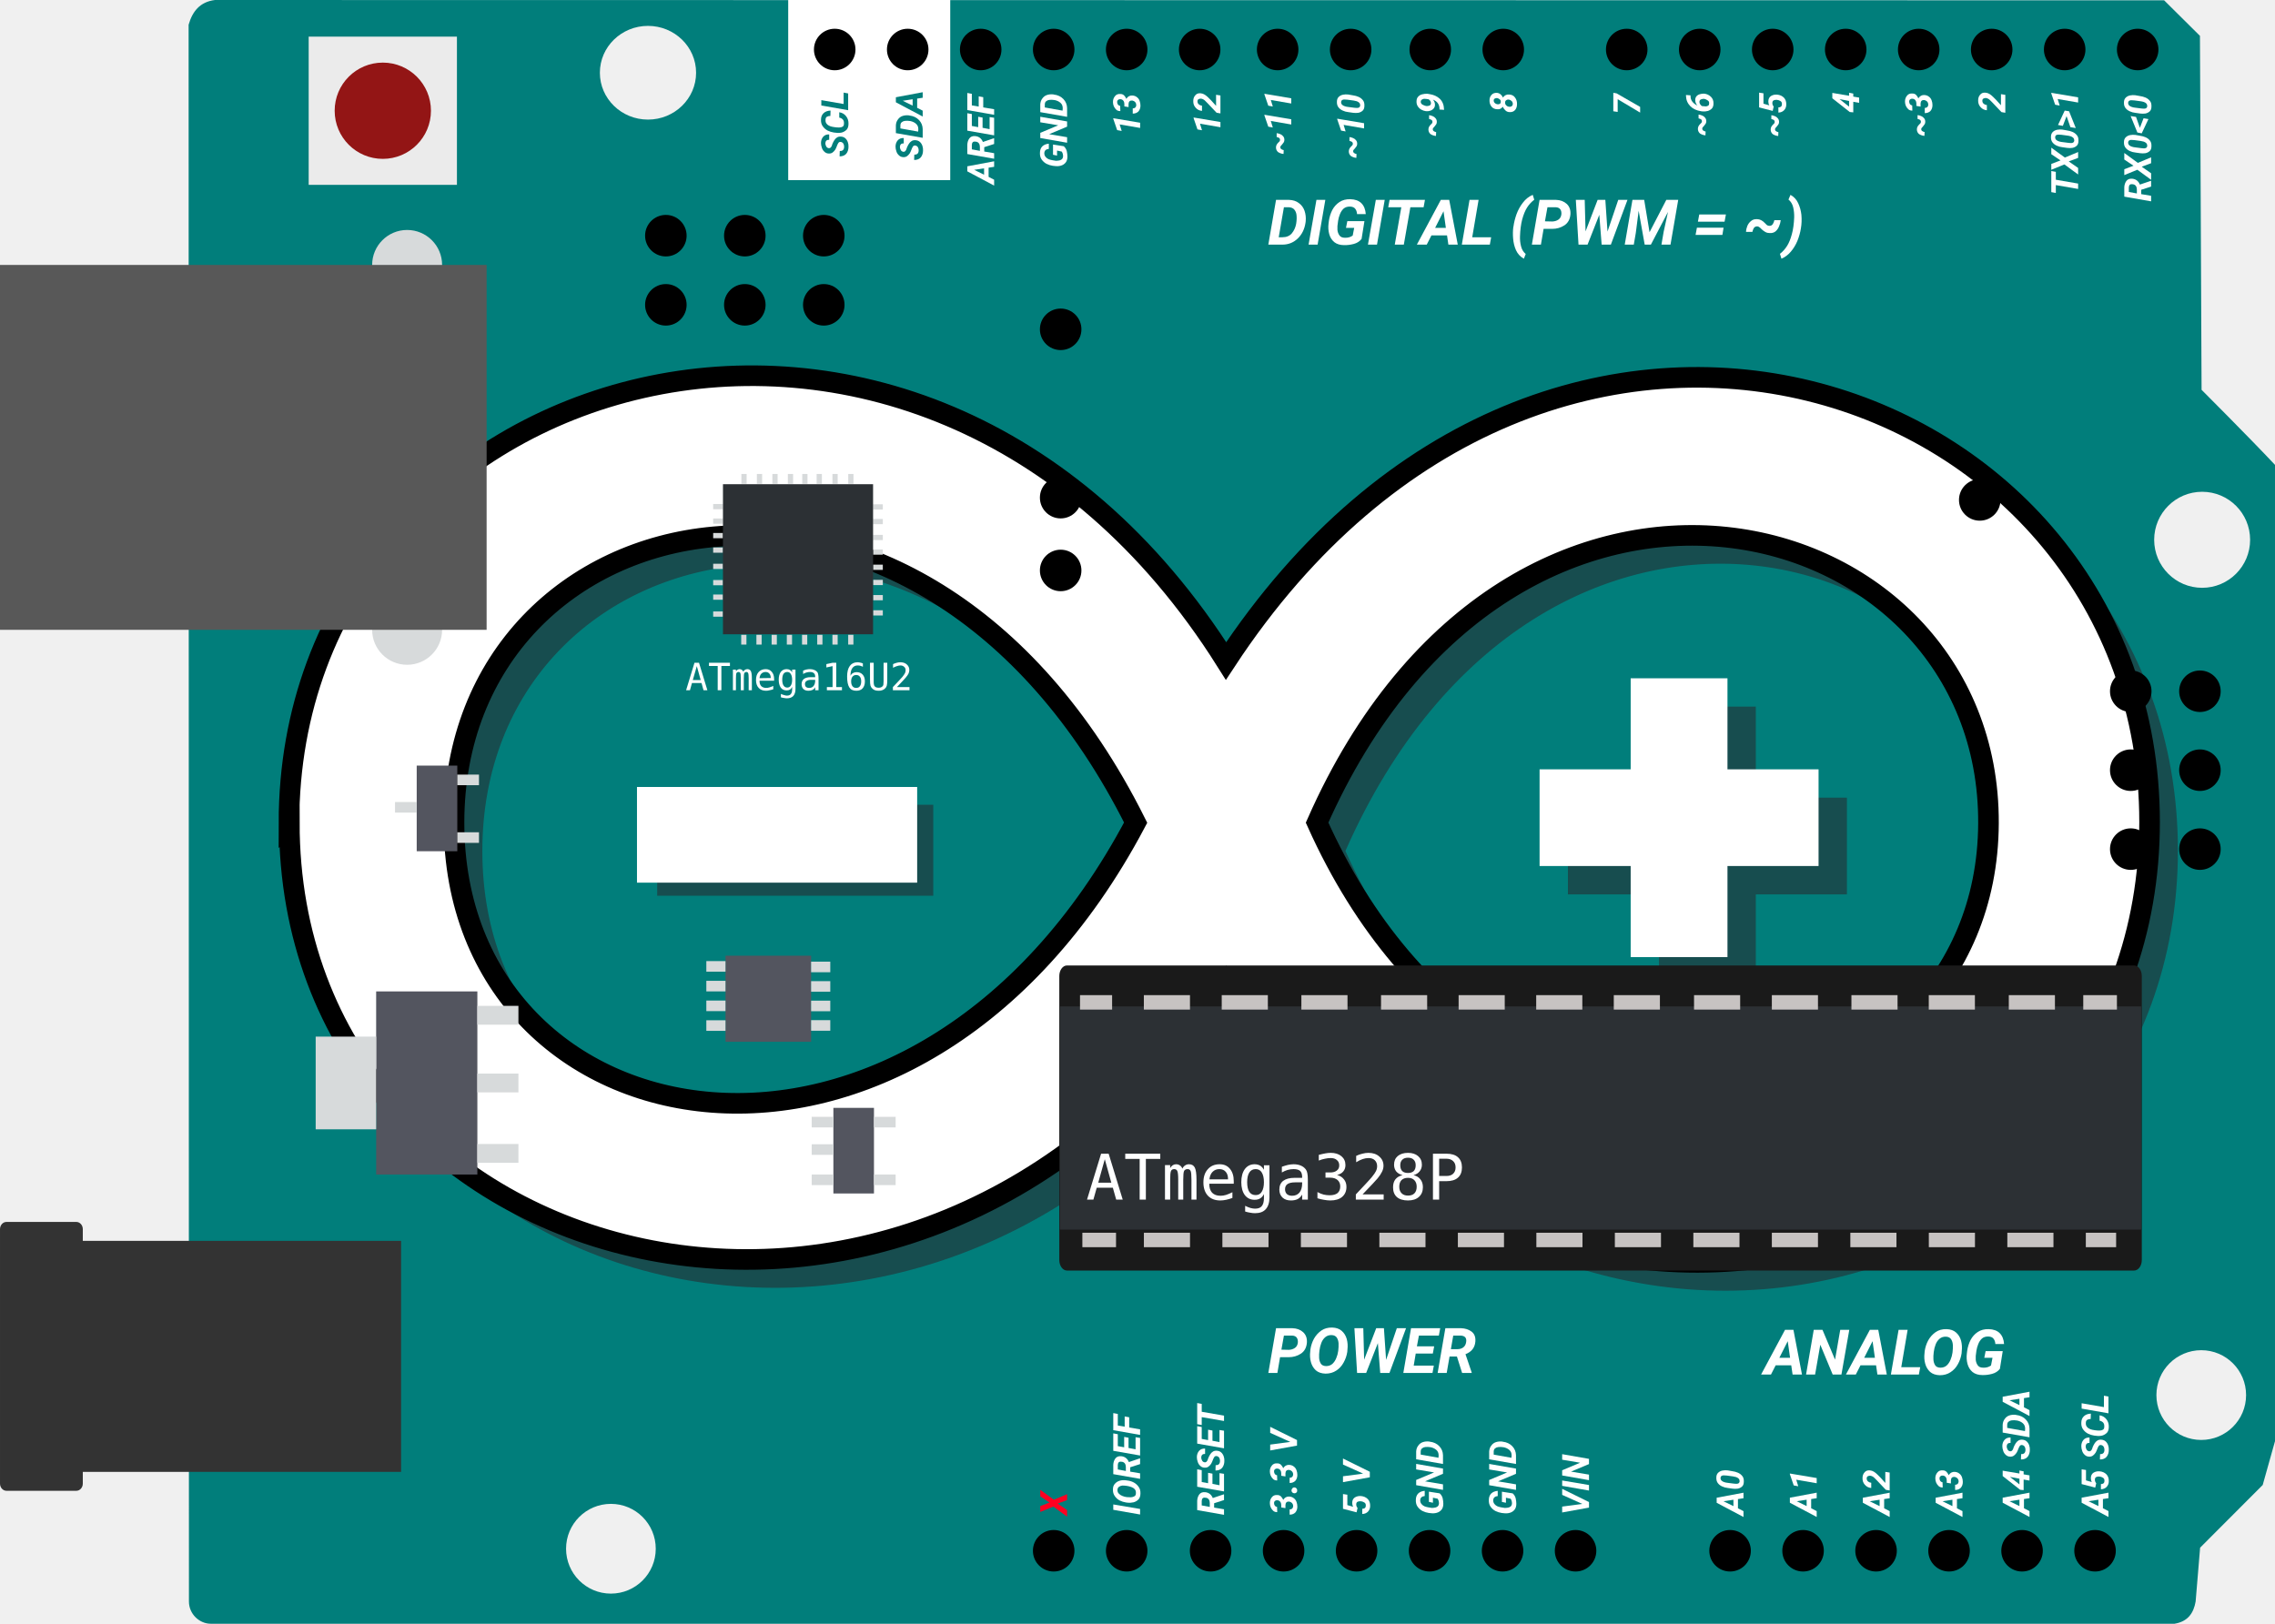
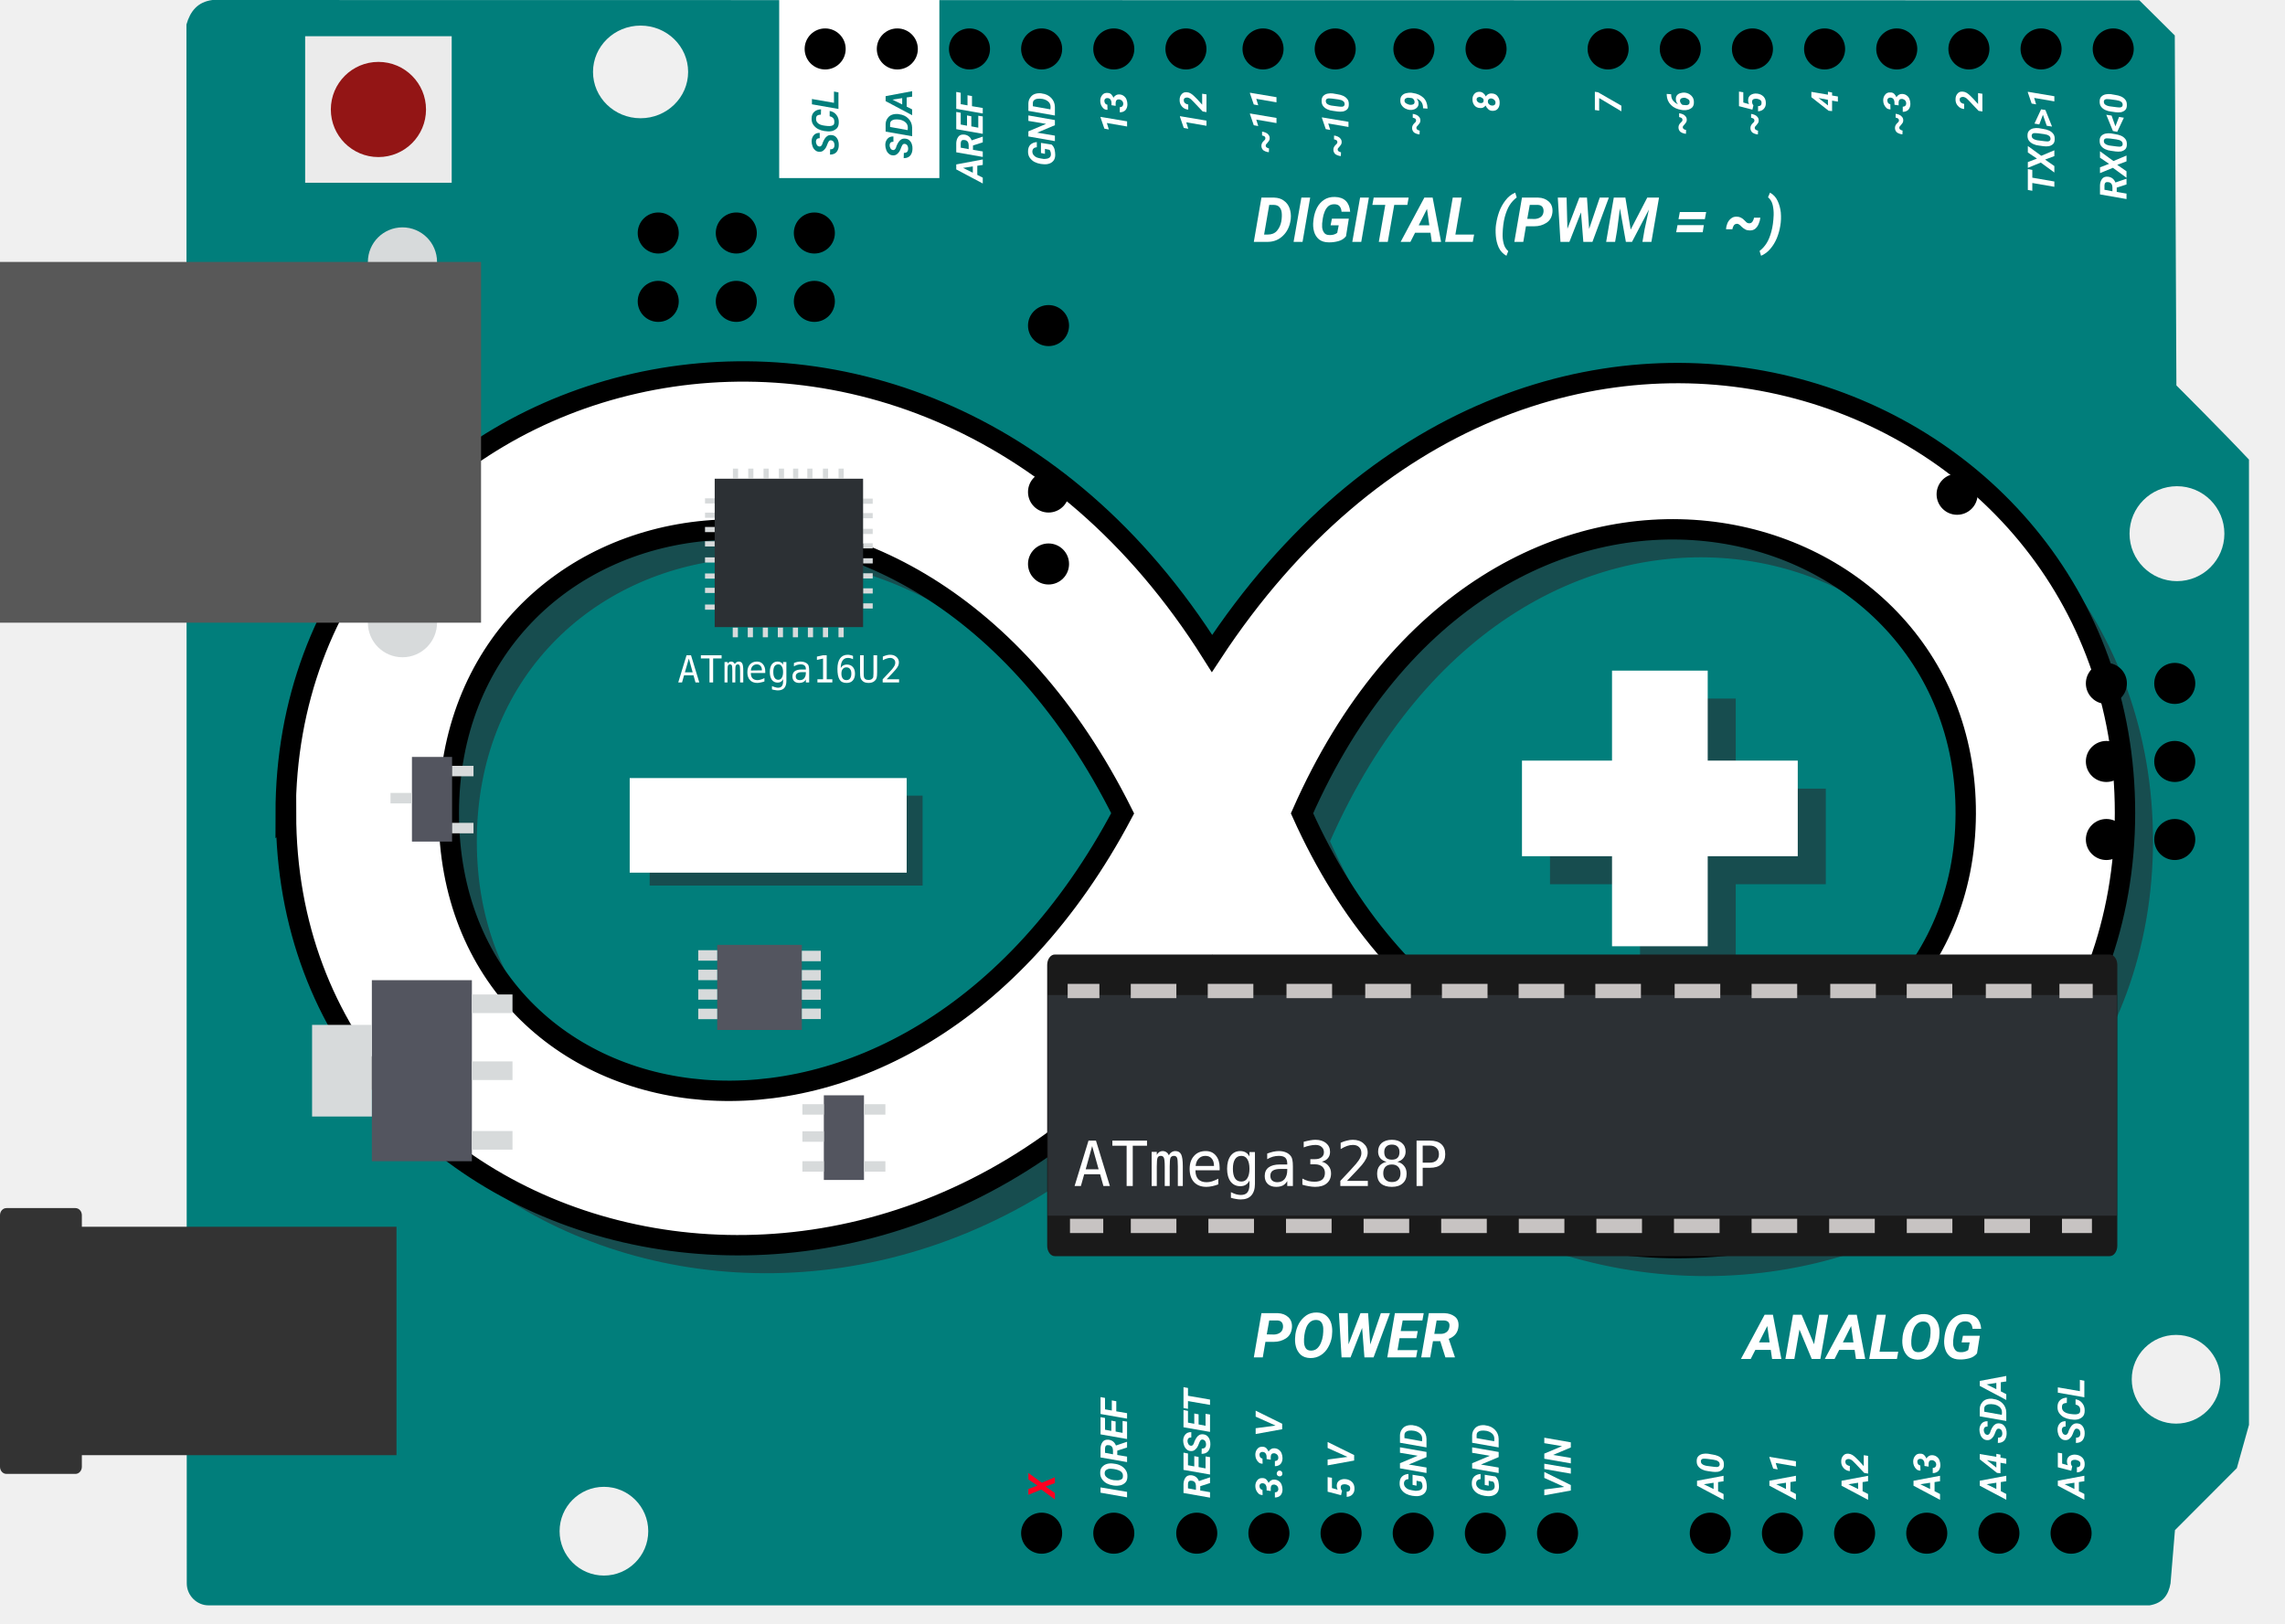
- <svg xmlns="http://www.w3.org/2000/svg" width="74.802mm" height="53.4mm" viewBox="0 0 282.716 201.827" version="1.1" xml:space="preserve" style="clip-rule:evenodd;fill-rule:evenodd" id="svg41">
+ <svg xmlns="http://www.w3.org/2000/svg" width="76mm" height="54mm" viewBox="0 0 287.244 204.094" version="1.1" xml:space="preserve" style="clip-rule:evenodd;fill-rule:evenodd" id="svg41">
  <defs id="defs41" />
  <g id="board" transform="matrix(1.333334,0,0,1.333334,15.4596,0)">
    <path id="board-body" d="M 8.437,0 C 7.029,0.178 6.337,1.073 5.984,2.308 l 0.03,146.991 c 0,1.171 0.984,2.071 2.027,2.071 h 183.04 c 1.247,-0.207 1.777,-0.998 1.964,-2.071 l 0.418,-5.02 5.834,-5.845 1.145,-4.081 V 43.337 c -2.397,-2.553 -6.843,-6.997 -6.843,-6.997 L 193.447,3.342 190.108,0.029 8.438,0.001 h 10e-4 z m 40.362,2.413 c 2.477,0 4.484,1.955 4.484,4.368 0,2.412 -2.007,4.368 -4.484,4.368 -2.477,0 -4.484,-1.956 -4.484,-4.368 0,-2.412 2.007,-4.367 4.484,-4.368 z m 144.853,43.432 c 2.47,0 4.471,2.005 4.471,4.476 0,2.472 -2.003,4.476 -4.471,4.476 -2.47,0 -4.471,-2.005 -4.471,-4.476 0,-2.472 2.003,-4.476 4.471,-4.476 z m -0.084,80.025 c 2.308,0 4.18,1.873 4.18,4.184 0,2.311 -1.872,4.183 -4.18,4.183 -2.308,0 -4.179,-1.872 -4.179,-4.183 0,-2.311 1.87,-4.183 4.179,-4.184 z M 45.344,140.195 c 2.308,0 4.179,1.872 4.179,4.183 0,2.311 -1.87,4.183 -4.179,4.184 -2.308,0 -4.18,-1.873 -4.18,-4.184 0,-2.311 1.872,-4.183 4.18,-4.183 z" style="fill:#017e7b;fill-rule:nonzero" data-w="68.6" data-h="53.4" />
    <g id="g5">
      <clipPath id="_clip1">
        <path d="M 9.229,0 C 7.829,0.177 7.14,1.065 6.789,2.293 l 0.029,146.016 c 0,1.163 0.979,2.057 2.016,2.057 h 182.013 c 1.24,-0.205 1.767,-0.992 1.953,-2.057 l 0.415,-4.987 5.801,-5.806 1.138,-4.054 V 43.049 c -2.383,-2.536 -6.805,-6.95 -6.805,-6.95 L 193.198,3.32 189.877,0.029 9.227,0.001 h 10e-4 z m 40.135,2.397 c 2.463,0 4.459,1.942 4.459,4.339 0,2.396 -1.996,4.339 -4.459,4.339 -2.463,0 -4.459,-1.943 -4.459,-4.339 0,-2.396 1.996,-4.338 4.459,-4.339 z m 144.04,43.144 c 2.456,0 4.446,1.991 4.446,4.446 0,2.456 -1.991,4.446 -4.446,4.446 -2.456,0 -4.446,-1.991 -4.446,-4.446 0,-2.456 1.991,-4.446 4.446,-4.446 z m -0.083,79.494 c 2.295,0 4.156,1.861 4.156,4.156 0,2.295 -1.861,4.155 -4.156,4.155 -2.295,0 -4.155,-1.86 -4.155,-4.155 0,-2.295 1.86,-4.155 4.155,-4.156 z m -147.392,14.23 c 2.295,0 4.155,1.86 4.155,4.155 0,2.295 -1.86,4.155 -4.155,4.156 -2.295,0 -4.156,-1.861 -4.156,-4.156 0,-2.295 1.861,-4.155 4.156,-4.155 z" id="path1" />
      </clipPath>
      <g clip-path="url(#_clip1)" id="g4">
        <path d="m 18.01,79.33 -0.032,0.032 c 0,-42.553 58.722,-60.566 87.339,-15.104 30.207,-45.987 86.076,-26.153 86.076,15.024 0,41.177 -56.114,59.993 -86.044,15.104 C 76.469,137.678 18.01,121.843 18.01,79.33 Z m 15.351,0 c 0,30.676 42.959,38.865 63.531,0 -20.167,-40.367 -63.531,-30.685 -63.531,0 z m 42.028,-4.309 v 8.481 H 49.657 v -8.481 z m 38.412,4.309 c 17.64,39.269 62.442,29.945 62.577,0.063 0.135,-29.882 -44.405,-41.225 -62.577,-0.063 z m 29.23,4.046 h -8.49 v -9.014 h 8.49 v -8.49 h 9.022 v 8.49 h 8.49 v 9.014 h -8.49 v 8.49 h -9.022 z" style="fill:#174d4f" id="path2" />
        <path d="m 15.37,76.689 c 0,42.513 58.459,58.348 87.339,15.056 29.929,44.89 86.044,26.073 86.044,-15.104 0,-41.177 -55.867,-61.012 -86.076,-15.024 C 74.06,16.154 15.338,34.169 15.338,76.721 Z m 15.351,0 c 0,-30.685 43.363,-40.367 63.531,0 -20.573,38.865 -63.531,30.676 -63.531,0 z m 80.44,0 c 18.173,-41.162 62.712,-29.818 62.577,0.063 -0.135,29.882 -44.937,39.206 -62.577,-0.063 z" style="fill:#ffffff;fill-rule:nonzero;stroke:#000000;stroke-width:1.92px" id="path3" />
        <path d="m 140.389,80.735 h -8.49 v -9.014 h 8.49 v -8.49 h 9.022 v 8.49 h 8.49 v 9.014 h -8.49 v 8.49 h -9.022 z" style="fill:#ffffff;fill-rule:nonzero" id="path4" />
      </g>
    </g>
  </g>
  <g id="header-digital" transform="matrix(1.333334,0,0,1.333334,15.4596,0)">
    <text x="106.555" y="22.802" style="font-style:italic;font-weight:700;font-size:5.867px;font-family:Roboto-BoldItalic, Roboto;fill:#ffffff" id="text5">DIGIT<tspan x="120.758 124.491" y="22.802 22.802" id="tspan5">AL</tspan> (PWM = ~)</text>
    <g id="header-i2c">
      <rect id="header-i2c-decoration" x="61.869" y="0" width="15.101" height="16.79" style="fill:#ffffff" />
      <circle id="d19-scl" cx="66.203" cy="4.615" r="1.935" class="digital" data-type="digital" data-i2c="SCL" data-pin="19" data-direction="bidirectional" data-voltage="5V" style="stroke-width:0.75" />
      <g transform="rotate(-90,67.45386,14.639)" id="g6">
        <text x="67.454" y="14.639" style="font-style:italic;font-weight:700;font-size:3.52px;font-family:Roboto-BoldItalic, Roboto;fill:#017e7b" id="text6">SCL</text>
      </g>
      <circle id="d18-sda" cx="73.006" cy="4.615" r="1.935" class="digital" data-type="digital" data-i2c="SDA" data-pin="18" data-direction="bidirectional" data-voltage="5V" style="stroke-width:0.75" />
      <g transform="rotate(-90,74.40242,14.97596)" id="g7">
        <text x="74.402" y="14.976" style="font-style:italic;font-weight:700;font-size:3.52px;font-family:Roboto-BoldItalic, Roboto;fill:#017e7b" id="text7">SDA</text>
      </g>
    </g>
    <circle id="D13 / LED / SCK" cx="93.415" cy="4.615" class="digital" data-type="digital" data-pin="13" data-direction="bidirectional" data-voltage="5V" r="1.935" style="stroke-width:0.75" />
    <g transform="rotate(-90,94.66645,12.59599)" id="g8">
      <text x="94.666" y="12.596" style="font-style:italic;font-weight:700;font-size:3.52px;font-family:Roboto-BoldItalic, Roboto;fill:#ffffff" id="text8">13</text>
    </g>
    <circle id="D12 / MISO" cx="100.218" cy="4.615" class="digital" data-type="digital" data-pin="12" data-direction="bidirectional" data-voltage="5V" r="1.935" style="stroke-width:0.75" />
    <g transform="rotate(-90,102.1553,12.53289)" id="g9">
      <text x="102.155" y="12.533" style="font-style:italic;font-weight:700;font-size:3.52px;font-family:Roboto-BoldItalic, Roboto;fill:#ffffff" id="text9">12</text>
    </g>
    <circle id="D11 PWM / MOSI" cx="107.486" cy="4.615" class="digital" data-type="digital" data-pwm="true" data-pin="11" data-direction="bidirectional" data-voltage="5V" r="1.935" style="stroke-width:0.75" />
    <g transform="rotate(-90,108.7558,14.49429)" id="g10">
      <text x="108.756" y="14.494" style="font-style:italic;font-weight:700;font-size:3.52px;font-family:Roboto-BoldItalic, Roboto;fill:#ffffff" id="text10">~11</text>
    </g>
    <circle id="D10 PWM / SS" cx="114.29" cy="4.615" class="digital" data-type="digital" data-pwm="true" data-pin="10" data-direction="bidirectional" data-voltage="5V" r="1.935" style="stroke-width:0.75" />
    <g transform="rotate(-90,115.5409,14.8558)" id="g11">
      <text x="115.541" y="14.856" style="font-style:italic;font-weight:700;font-size:3.52px;font-family:Roboto-BoldItalic, Roboto;fill:#ffffff" id="text11">~10</text>
    </g>
    <circle id="D9 PWM" cx="121.71" cy="4.615" class="digital" data-type="digital" data-pwm="true" data-pin="9" data-direction="bidirectional" data-voltage="5V" r="1.935" style="stroke-width:0.75" />
    <g transform="rotate(-90,122.9609,12.81588)" id="g12">
      <text x="122.961" y="12.816" style="font-style:italic;font-weight:700;font-size:3.52px;font-family:Roboto-BoldItalic, Roboto;fill:#ffffff" id="text12">~9</text>
    </g>
    <circle id="D8" cx="128.513" cy="4.615" class="digital" data-type="digital" data-pin="8" data-direction="bidirectional" data-voltage="5V" r="1.935" style="stroke-width:0.75" />
    <g transform="rotate(-90,129.7641,10.54699)" id="g13">
      <text x="129.764" y="10.547" style="font-style:italic;font-weight:700;font-size:3.52px;font-family:Roboto-BoldItalic, Roboto;fill:#ffffff" id="text13">8</text>
    </g>
    <circle id="D7" cx="140.021" cy="4.615" class="digital" data-type="digital" data-pin="7" data-direction="bidirectional" data-voltage="5V" r="1.935" style="stroke-width:0.75" />
    <g transform="rotate(-90,141.2727,10.70076)" id="g14">
      <text x="141.273" y="10.701" style="font-style:italic;font-weight:700;font-size:3.52px;font-family:Roboto-BoldItalic, Roboto;fill:#ffffff" id="text14">7</text>
    </g>
    <circle id="D6 PWM" cx="146.825" cy="4.615" class="digital" data-type="digital" data-pwm="true" data-pin="6" data-direction="bidirectional" data-voltage="5V" r="1.935" style="stroke-width:0.75" />
    <g transform="rotate(-90,148.0759,12.75652)" id="g15">
      <text x="148.076" y="12.757" style="font-style:italic;font-weight:700;font-size:3.52px;font-family:Roboto-BoldItalic, Roboto;fill:#ffffff" id="text15">~6</text>
    </g>
    <circle id="D5 PWM" cx="153.628" cy="4.615" class="digital" data-type="digital" data-pwm="true" data-pin="5" data-direction="bidirectional" data-voltage="5V" r="1.935" style="stroke-width:0.75" />
    <g transform="rotate(-90,154.861,12.81754)" id="g16">
      <text x="154.861" y="12.818" style="font-style:italic;font-weight:700;font-size:3.52px;font-family:Roboto-BoldItalic, Roboto;fill:#ffffff" id="text16">~5</text>
    </g>
    <circle id="D4" cx="160.431" cy="4.615" class="digital" data-type="digital" data-pin="4" data-direction="bidirectional" data-voltage="5V" r="1.935" style="stroke-width:0.75" />
    <g transform="rotate(-90,161.6822,10.50653)" id="g17">
      <text x="161.682" y="10.507" style="font-style:italic;font-weight:700;font-size:3.52px;font-family:Roboto-BoldItalic, Roboto;fill:#ffffff" id="text17">4</text>
    </g>
    <circle id="D3" cx="167.234" cy="4.615" class="digital" data-type="digital" data-pwm="true" data-interrupt="true" data-pin="3" data-direction="bidirectional" data-voltage="5V" style="stroke-width:0.75" r="1.935" />
    <g transform="rotate(-90,168.4853,12.80689)" id="g18">
      <text x="168.485" y="12.807" style="font-style:italic;font-weight:700;font-size:3.52px;font-family:Roboto-BoldItalic, Roboto;fill:#ffffff" id="text18">~3</text>
    </g>
    <circle id="D2" cx="174.037" cy="4.615" class="digital" data-type="digital" data-interrupt="true" data-pin="2" data-direction="bidirectional" data-voltage="5V" style="stroke-width:0.75" r="1.935" />
    <g transform="rotate(-90,175.3065,10.51512)" id="g19">
      <text x="175.307" y="10.515" style="font-style:italic;font-weight:700;font-size:3.52px;font-family:Roboto-BoldItalic, Roboto;fill:#ffffff" id="text19">2</text>
    </g>
    <circle id="D1 / TX" cx="180.84" cy="4.615" class="digital" data-type="digital" data-pin="1" data-uart="TX" data-direction="output" data-voltage="5V" style="stroke-width:0.75" r="1.935" />
    <g transform="rotate(-90,182.0916,18.2409)" id="g20">
      <text x="182.092" y="18.241" style="font-style:italic;font-weight:700;font-size:3.52px;font-family:Roboto-BoldItalic, Roboto;fill:#ffffff" id="text20">TX0&gt;1</text>
    </g>
    <circle id="D0 / RX" cx="187.643" cy="4.615" class="digital" data-type="digital" data-pin="0" data-uart="RX" data-direction="input" data-voltage="5V" style="stroke-width:0.75" r="1.935" />
    <g transform="rotate(-90,188.8948,18.80007)" id="g21">
      <text x="188.895" y="18.8" style="font-style:italic;font-weight:700;font-size:3.52px;font-family:Roboto-BoldItalic, Roboto;fill:#ffffff" id="text21">RX0&lt;0</text>
    </g>
  </g>
  <g id="header-analog" transform="matrix(1.333334,0,0,1.333334,15.4596,0)">
    <text x="152.838" y="128.144" style="font-style:italic;font-weight:700;font-size:5.867px;font-family:Roboto-BoldItalic, Roboto;fill:#ffffff" id="text22">ANALOG</text>
    <circle id="A0" cx="149.654" cy="144.567" r="1.935" data-adc="true" class="analog" data-type="analog" data-pin="14" data-direction="bidirectional" data-voltage="5V" style="stroke-width:0.75" />
    <g transform="rotate(-90,150.9044,141.2467)" id="g23">
      <text x="150.904" y="141.247" style="font-style:italic;font-weight:700;font-size:3.52px;font-family:Roboto-BoldItalic, Roboto;fill:#ffffff" id="text23">A0</text>
    </g>
    <circle id="A1" cx="156.457" cy="144.567" r="1.935" data-adc="true" class="analog" data-type="analog" data-pin="15" data-direction="bidirectional" data-voltage="5V" style="stroke-width:0.75" />
    <g transform="rotate(-90,157.7263,141.2457)" id="g24">
      <text x="157.726" y="141.246" style="font-style:italic;font-weight:700;font-size:3.52px;font-family:Roboto-BoldItalic, Roboto;fill:#ffffff" id="text24">A1</text>
    </g>
    <circle id="A2" cx="163.26" cy="144.567" r="1.935" data-adc="true" class="analog" data-type="analog" data-pin="16" data-direction="bidirectional" data-voltage="5V" style="stroke-width:0.75" />
    <g transform="rotate(-90,164.5292,141.2466)" id="g25">
      <text x="164.529" y="141.247" style="font-style:italic;font-weight:700;font-size:3.52px;font-family:Roboto-BoldItalic, Roboto;fill:#ffffff" id="text25">A2</text>
    </g>
    <circle id="A3" cx="170.063" cy="144.567" r="1.935" data-adc="true" class="analog" data-type="analog" data-pin="17" data-direction="bidirectional" data-voltage="5V" style="stroke-width:0.75" />
    <g transform="rotate(-90,171.3144,141.2459)" id="g26">
      <text x="171.314" y="141.246" style="font-style:italic;font-weight:700;font-size:3.52px;font-family:Roboto-BoldItalic, Roboto;fill:#ffffff" id="text26">A3</text>
    </g>
    <circle id="A4 / SDA" cx="176.867" cy="144.567" r="1.935" data-adc="true" class="analog" data-type="analog" data-i2c="SDA" data-pin="18" data-direction="bidirectional" data-voltage="5V" style="stroke-width:0.75" />
    <g transform="rotate(-90,177.5611,141.2463)" id="g27">
      <text x="177.561" y="141.246" style="font-style:italic;font-weight:700;font-size:3.52px;font-family:Roboto-BoldItalic, Roboto;fill:#ffffff" id="text27">A4 SDA</text>
    </g>
    <circle id="A5 / SCL" cx="183.67" cy="144.567" r="1.935" data-adc="true" class="analog" data-type="analog" data-i2c="SCL" data-pin="19" data-direction="bidirectional" data-voltage="5V" style="stroke-width:0.75" />
    <g transform="rotate(-90,184.9204,141.2463)" id="g28">
      <text x="184.92" y="141.246" style="font-style:italic;font-weight:700;font-size:3.52px;font-family:Roboto-BoldItalic, Roboto;fill:#ffffff" id="text28">A5 SCL</text>
    </g>
  </g>
  <g id="header-power" transform="matrix(1.333334,0,0,1.333334,15.4596,0)">
    <text x="106.555" y="127.99" style="font-style:italic;font-weight:700;font-size:5.867px;font-family:Roboto-BoldItalic, Roboto;fill:#ffffff" id="text29">POWER</text>
    <circle id="NC" cx="86.612" cy="144.567" r="1.935" class="pin power" data-type="power" data-pin="NC" data-direction="input" data-voltage="0V" style="stroke-width:0.75" />
    <g transform="rotate(-90,87.86267,141.2468)" id="g30">
      <text x="87.863" y="141.247" style="font-style:italic;font-weight:700;font-size:3.52px;font-family:Roboto-BoldItalic, Roboto;fill:#ff0021" id="text30">X</text>
    </g>
    <circle id="IOREF" cx="93.416" cy="144.567" r="1.935" class="pin power" data-type="power" data-pin="IOREF" data-voltage="5V" data-direction="output" style="stroke-width:0.75" />
    <g transform="rotate(-90,94.66645,141.2466)" id="g31">
      <text x="94.666" y="141.247" style="font-style:italic;font-weight:700;font-size:3.52px;font-family:Roboto-BoldItalic, Roboto;fill:#ffffff" id="text31">IOREF</text>
    </g>
    <circle id="RESET" cx="101.237" cy="144.567" r="1.935" class="pin power" data-type="power" data-pin="RESET" data-direction="input" data-voltage="5V" style="stroke-width:0.75" />
    <g transform="rotate(-90,102.4881,141.2463)" id="g32">
      <text x="102.488" y="141.246" style="font-style:italic;font-weight:700;font-size:3.52px;font-family:Roboto-BoldItalic, Roboto;fill:#ffffff" id="text32">RESET</text>
    </g>
    <circle id="3V3" cx="108.04" cy="144.567" r="1.935" class="pin power" data-type="power" data-pin="3V3" data-voltage="3.3V" data-direction="output" style="stroke-width:0.75" />
    <g transform="rotate(-90,109.2909,141.246)" id="g33">
      <text x="109.291" y="141.246" style="font-style:italic;font-weight:700;font-size:3.52px;font-family:Roboto-BoldItalic, Roboto;fill:#ffffff" id="text33">3.3 V</text>
    </g>
    <circle id="5V" cx="114.844" cy="144.567" r="1.935" class="pin power" data-type="power" data-pin="5V" data-voltage="5V" data-direction="output" style="stroke-width:0.75" />
    <g transform="rotate(-90,116.0763,141.2465)" id="g34">
      <text x="116.076" y="141.246" style="font-style:italic;font-weight:700;font-size:3.52px;font-family:Roboto-BoldItalic, Roboto;fill:#ffffff" id="text34">5 V</text>
    </g>
    <circle id="GND" cx="121.647" cy="144.567" r="1.935" class="pin ground" data-type="ground" data-pin="GND" data-direction="input" data-voltage="0V" style="stroke-width:0.75" />
    <g transform="rotate(-90,122.8972,141.2466)" id="g35">
      <text x="122.897" y="141.247" style="font-style:italic;font-weight:700;font-size:3.52px;font-family:Roboto-BoldItalic, Roboto;fill:#ffffff" id="text35">GND</text>
    </g>
    <circle id="circle35" cx="128.45" cy="144.567" r="1.935" class="pin ground" data-type="ground" data-pin="GND" data-direction="input" data-voltage="0V" style="stroke-width:0.75" />
    <g transform="rotate(-90,129.7012,141.2464)" id="g36">
      <text x="129.701" y="141.246" style="font-style:italic;font-weight:700;font-size:3.52px;font-family:Roboto-BoldItalic, Roboto;fill:#ffffff" id="text36">GND</text>
    </g>
    <circle id="VIN" cx="135.253" cy="144.567" class="pin power" data-type="power" data-pin="VIN" data-direction="input" data-voltage="7V-12V" r="1.935" style="stroke-width:0.75" />
    <g transform="rotate(-90,136.5043,141.2461)" id="g37">
      <text x="136.504" y="141.246" style="font-style:italic;font-weight:700;font-size:3.52px;font-family:Roboto-BoldItalic, Roboto;fill:#ffffff" id="text37">VIN</text>
    </g>
    <circle id="AREF" cx="79.809" cy="4.615" r="1.935" class="pin power" data-type="power" data-pin="AREF" data-direction="input" data-voltage="5V" style="stroke-width:0.75" />
    <g transform="rotate(-90,81.06016,17.12759)" id="g38">
      <text x="81.06" y="17.128" style="font-style:italic;font-weight:700;font-size:3.52px;font-family:Roboto-BoldItalic, Roboto;fill:#ffffff" id="text38">AREF</text>
    </g>
    <circle id="circle38" cx="86.612" cy="4.615" r="1.935" class="pin ground" data-type="ground" data-pin="GND" data-direction="input" data-voltage="0V" style="stroke-width:0.75" />
    <g transform="rotate(-90,87.8633,15.66134)" id="g39">
      <text x="87.863" y="15.661" style="font-style:italic;font-weight:700;font-size:3.52px;font-family:Roboto-BoldItalic, Roboto;fill:#ffffff" id="text39">GND</text>
    </g>
  </g>
  <g id="icsp-header-main" transform="matrix(1.333334,0,0,1.333334,15.4596,0)">
    <circle id="icsp-1-miso" cx="186.998" cy="64.44" r="1.935" class="pin icsp" data-icsp="MISO" style="stroke-width:0.75" />
    <circle id="icsp-1-vcc" cx="193.445" cy="64.44" r="1.935" class="pin icsp" data-icsp="VCC" style="stroke-width:0.75" />
    <circle id="icsp-1-sck" cx="186.998" cy="71.799" r="1.935" class="pin icsp" data-icsp="SCK" style="stroke-width:0.75" />
    <circle id="icsp-1-mosi" cx="193.445" cy="71.799" r="1.935" class="pin icsp" data-icsp="MOSI" style="stroke-width:0.75" />
    <circle id="icsp-1-reset" cx="186.998" cy="79.158" r="1.935" class="pin icsp" data-icsp="RESET" style="stroke-width:0.75" />
    <circle id="icsp-1-gnd" cx="193.445" cy="79.158" r="1.935" class="pin icsp" data-icsp="GND" style="stroke-width:0.75" />
  </g>
  <g id="icsp-header-usb" transform="matrix(1.333334,0,0,1.333334,15.4596,0)">
    <circle id="icsp-2-miso" cx="65.184" cy="21.97" r="1.935" class="pin icsp" data-icsp="MISO" style="stroke-width:0.75" />
    <circle id="icsp-2-vcc" cx="65.184" cy="28.417" r="1.935" class="pin icsp" data-icsp="VCC" style="stroke-width:0.75" />
    <circle id="icsp-2-sck" cx="57.824" cy="21.97" r="1.935" class="pin icsp" data-icsp="SCK" style="stroke-width:0.75" />
    <circle id="icsp-2-mosi" cx="57.824" cy="28.417" r="1.935" class="pin icsp" data-icsp="MOSI" style="stroke-width:0.75" />
    <circle id="icsp-2-reset" cx="50.465" cy="21.97" r="1.935" class="pin icsp" data-icsp="RESET" style="stroke-width:0.75" />
    <circle id="icsp-2-gnd" cx="50.465" cy="28.417" r="1.935" class="pin icsp" data-icsp="GND" style="stroke-width:0.75" />
  </g>
  <circle id="led-pin13" cx="131.809" cy="40.933" r="2.58" class="led led-orange" data-state="off" data-linked-pin="13" style="stroke-width:1" />
  <circle id="led-tx" cx="131.809" cy="61.857" r="2.58" class="led led-yellow" data-state="off" data-linked-pin="1" style="stroke-width:1" />
  <circle id="led-rx" cx="131.809" cy="70.905" r="2.58" class="led led-yellow" data-state="off" data-linked-pin="0" style="stroke-width:1" />
  <circle id="led-power" cx="246.025" cy="62.139" r="2.58" class="led led-green" data-state="on" style="stroke-width:1" />
  <g id="reset-button" class="button" transform="matrix(1.333334,0,0,1.333334,15.4596,0)">
    <rect id="reset-button-body" x="17.175" y="3.415" width="13.817" height="13.817" style="fill:#ebebeb" />
    <circle id="reset-button-button" cx="24.084" cy="10.323" r="4.487" style="fill:#931515" />
  </g>
  <g id="usb-connector" class="connector connector-usb" transform="matrix(1.333334,0,0,1.333334,4.106824,0)">
    <circle style="clip-rule:evenodd;fill:#d7dadb;fill-opacity:1;fill-rule:evenodd;stroke:none;stroke-width:0.961;stroke-linecap:square;stroke-linejoin:round;paint-order:markers fill stroke" id="path5" cx="34.865" cy="24.698" r="3.26" />
    <circle style="clip-rule:evenodd;fill:#d7dadb;fill-opacity:1;fill-rule:evenodd;stroke:none;stroke-width:0.961;stroke-linecap:square;stroke-linejoin:round;paint-order:markers fill stroke" id="circle5" cx="34.865" cy="58.714" r="3.26" />
    <rect id="usb-connector-body" x="-3.08" y="24.698" width="45.354" height="34.016" style="clip-rule:evenodd;fill:#585858;fill-rule:evenodd;stroke-width:1.162" />
  </g>
  <g id="power-jack" class="connector connector-power" transform="matrix(1.333334,0,0,1.333334,0.00133375,0)">
    <circle id="power-jack-outer" cx="13.681" cy="126.589" r="7.566" />
    <circle id="power-jack-inner" cx="13.681" cy="126.589" r="4.379" style="fill:#404040" />
    <path id="power-jack-shell" d="m 7.716,137.213 v 1.094 c 0,0.371 -0.271,0.67 -0.608,0.67 H 0.607 c -0.337,0 -0.608,-0.298 -0.608,-0.67 v -23.725 c 0,-0.371 0.271,-0.67 0.608,-0.67 h 6.501 c 0.337,0 0.608,0.298 0.608,0.67 v 1.092 h 29.665 v 21.539 z" style="fill:#333333" />
  </g>
  <rect id="crystal-16mhz" x="79.158" y="97.819" width="34.819" height="11.893" style="fill:#ffffff;stroke-width:1.333" />
  <g id="chip-atmega328p" transform="matrix(1.333334,0,0,1.333334,15.4596,0)">
    <path id="chip-atmega328p-base" d="m 87.854,90.003 h 99.455 c 0.399,0 0.719,0.439 0.719,0.983 v 26.476 c 0,0.544 -0.322,0.983 -0.719,0.983 H 87.854 c -0.399,0 -0.719,-0.439 -0.719,-0.983 V 90.986 c 0,-0.544 0.322,-0.983 0.719,-0.983 z" style="fill:#1a1a1a;fill-rule:nonzero" />
    <rect id="chip-atmega328p-body" x="87.194" y="93.822" width="100.776" height="20.803" style="fill:#2c3034" />
    <path id="chip-atmega328p-pins" d="m 182.811,114.92 h 2.824 v 1.347 h -2.824 z m -7.316,0 h 4.299 v 1.347 h -4.299 z m -7.316,0 h 4.299 v 1.347 h -4.299 z m -7.316,0 h 4.299 v 1.347 h -4.299 z m -7.316,0 h 4.299 v 1.347 h -4.299 z m -7.316,0 h 4.299 v 1.347 h -4.299 z m -7.316,0 h 4.299 v 1.347 h -4.299 z m -7.316,0 h 4.299 v 1.347 h -4.299 z m -7.316,0 h 4.299 v 1.347 h -4.299 z m -7.316,0 h 4.299 v 1.347 h -4.299 z m -7.316,0 h 4.299 v 1.347 h -4.299 z m -7.316,0 h 4.299 v 1.347 h -4.299 z m -7.316,0 h 4.299 v 1.347 h -4.299 z m -5.734,0 h 3.137 v 1.347 h -3.137 z m 93.287,-22.15 h 3.137 v 1.347 h -3.137 z m -6.94,0 h 4.299 v 1.347 h -4.299 z m -7.459,0 h 4.299 v 1.347 h -4.299 z m -7.209,0 h 4.299 v 1.347 h -4.299 z m -7.417,0 h 4.299 v 1.347 h -4.299 z m -7.252,0 h 4.299 v 1.347 h -4.299 z m -7.48,0 h 4.299 v 1.347 h -4.299 z m -7.231,0 h 4.299 v 1.347 h -4.299 z m -7.231,0 h 4.299 v 1.347 h -4.299 z m -7.231,0 h 4.299 v 1.347 h -4.299 z m -7.424,0 h 4.299 v 1.347 h -4.299 z m -7.424,0 h 4.299 v 1.347 h -4.299 z m -7.258,0 h 4.299 v 1.347 h -4.299 z m -5.95,0 h 2.992 v 1.347 h -2.992 z" style="fill:#c7c3c2;fill-rule:nonzero" />
    <text x="89.608" y="111.832" style="font-size:5.867px;font-family:RobotoMono-Regular, 'Roboto Mono', monospace;fill:#ffffff" id="text40">ATmega328P</text>
  </g>
  <g id="chip-atmega16u2" transform="matrix(1.333334,0,0,1.333334,15.4596,0)">
    <path id="chip-atmega16u2-pins" d="m 54.875,47.473 v -0.488 h 0.914 v 0.488 z m 0,1.351 v -0.488 h 0.914 v 0.488 z m 0,1.351 v -0.488 h 0.914 v 0.488 z m 0,1.351 v -0.488 h 0.914 v 0.488 z m 0,1.517 v -0.488 h 0.914 v 0.488 z m 0,1.517 v -0.488 h 0.914 v 0.488 z m 0,1.351 v -0.488 h 0.914 v 0.488 z m 0,1.579 v -0.488 h 0.914 v 0.488 z m 3.101,2.6 h -0.488 v -0.914 h 0.488 z m 1.417,0 h -0.488 v -0.914 h 0.488 z m 1.417,0 h -0.488 v -0.914 h 0.488 z m 1.417,0 h -0.488 v -0.914 h 0.488 z m 1.417,0 h -0.488 v -0.914 h 0.488 z m 1.417,0 h -0.488 v -0.914 h 0.488 z m 1.417,0 H 65.99 v -0.914 h 0.488 z m 1.469,0 h -0.488 v -0.914 h 0.488 z m 2.74,-3.2 v 0.488 H 69.773 V 56.89 Z m 0,-1.417 v 0.488 h -0.914 v -0.488 z m 0,-1.417 v 0.488 h -0.914 v -0.488 z m 0,-1.417 v 0.488 h -0.914 v -0.488 z m 0,-1.417 v 0.488 h -0.914 v -0.488 z m 0,-1.359 v 0.488 h -0.914 v -0.488 z m 0,-1.484 v 0.488 h -0.914 v -0.488 z m 0,-1.366 v 0.488 h -0.914 v -0.488 z m -3.222,-2.828 h 0.488 v 0.914 h -0.488 z m -1.473,0 h 0.488 v 0.914 h -0.488 z m -1.473,0 h 0.488 v 0.914 h -0.488 z m -1.341,0 h 0.488 v 0.914 h -0.488 z m -1.341,0 h 0.488 v 0.914 h -0.488 z m -1.444,0 h 0.488 v 0.914 h -0.488 z m -1.444,0 h 0.488 v 0.914 h -0.488 z m -1.444,0 h 0.488 v 0.914 h -0.488 z" style="fill:#d7dadb" />
    <rect id="chip-atmega16u2-body" x="55.788" y="45.139" width="13.991" height="13.991" style="fill:#2c3034" />
    <text x="52.29" y="64.348" style="font-size:3.52px;font-family:RobotoMono-Regular, 'Roboto Mono', monospace;fill:#ffffff" id="text41">ATmega16U2</text>
  </g>
  <g id="voltage-regulator" transform="matrix(1.333334,0,0,1.333334,15.4596,0)">
    <path id="voltage-regulator-chips" d="m 23.464,92.423 h 9.432 v 17.07 h -9.432 z m 3.78,-21.051 h 3.783 v 7.982 h -3.783 z m 38.835,31.906 h 3.783 v 7.982 H 66.079 Z M 56.025,89.093 h 7.98 v 8.024 h -7.98 z" style="fill:#53555f;fill-rule:nonzero" />
    <path id="voltage-regulator-pins" d="m 32.896,108.401 v -1.755 h 3.828 v 1.755 z m 0,-6.565 v -1.755 h 3.828 v 1.755 z m 0,-6.312 v -1.755 h 3.828 v 1.755 z m -15.068,9.755 v -8.642 h 5.636 v 8.642 z M 31.027,73.198 v -0.987 h 2.021 v 0.987 z m 0,5.377 v -0.987 h 2.021 v 0.987 z m -5.804,-2.821 v -0.987 h 2.021 v 0.987 z m 44.638,29.348 v -0.987 h 2.021 v 0.987 z m 0,5.377 v -0.987 h 2.021 v 0.987 z m -5.804,0 v -0.987 h 2.021 v 0.987 z m 0,-2.821 v -0.987 h 2.021 v 0.987 z m 0,-2.557 v -0.987 h 2.021 v 0.987 z m -0.053,-9.012 v -0.987 h 1.786 v 0.987 z m 0,-1.818 v -0.987 h 1.786 v 0.987 z m 0,-1.818 v -0.987 h 1.786 v 0.987 z m 0,-1.818 v -0.987 h 1.786 v 0.987 z M 54.238,96.1 v -0.987 h 1.786 V 96.1 Z m 0,-1.839 v -0.987 h 1.786 v 0.987 z m 0,-1.839 v -0.987 h 1.786 v 0.987 z m 0,-1.839 v -0.987 h 1.786 v 0.987 z" style="fill:#d7dadb;fill-rule:nonzero" />
  </g>
</svg>
